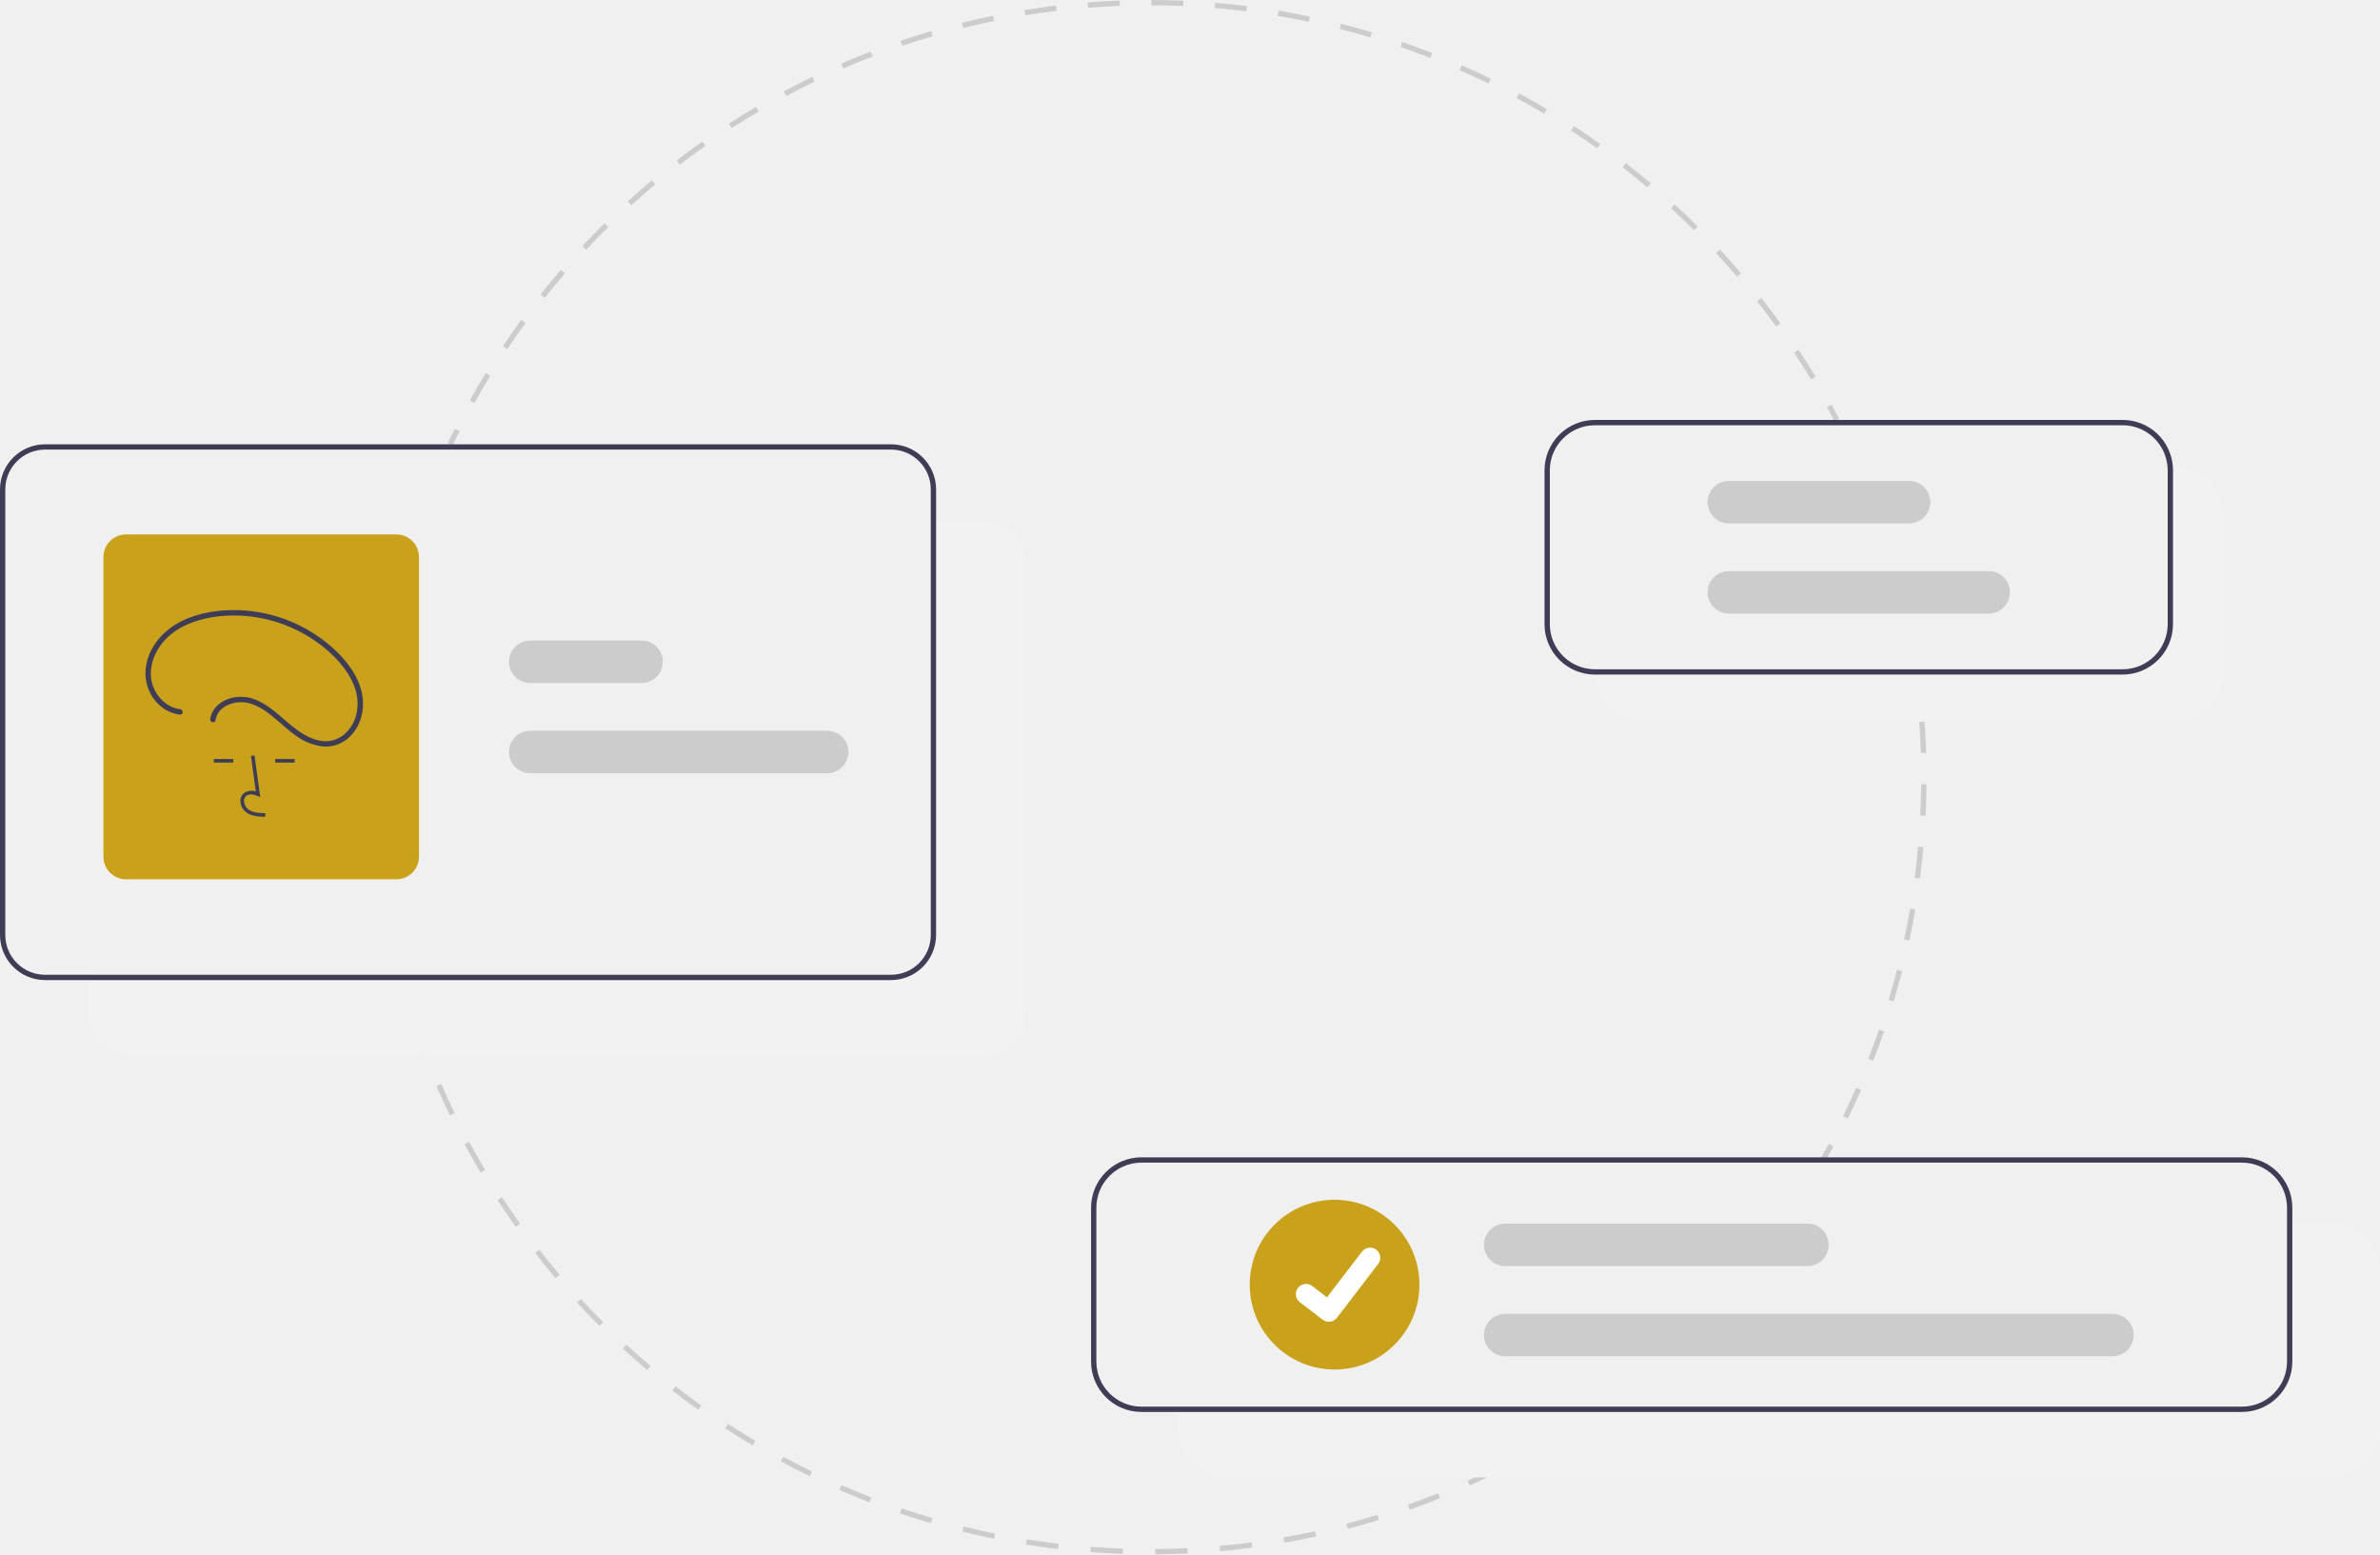
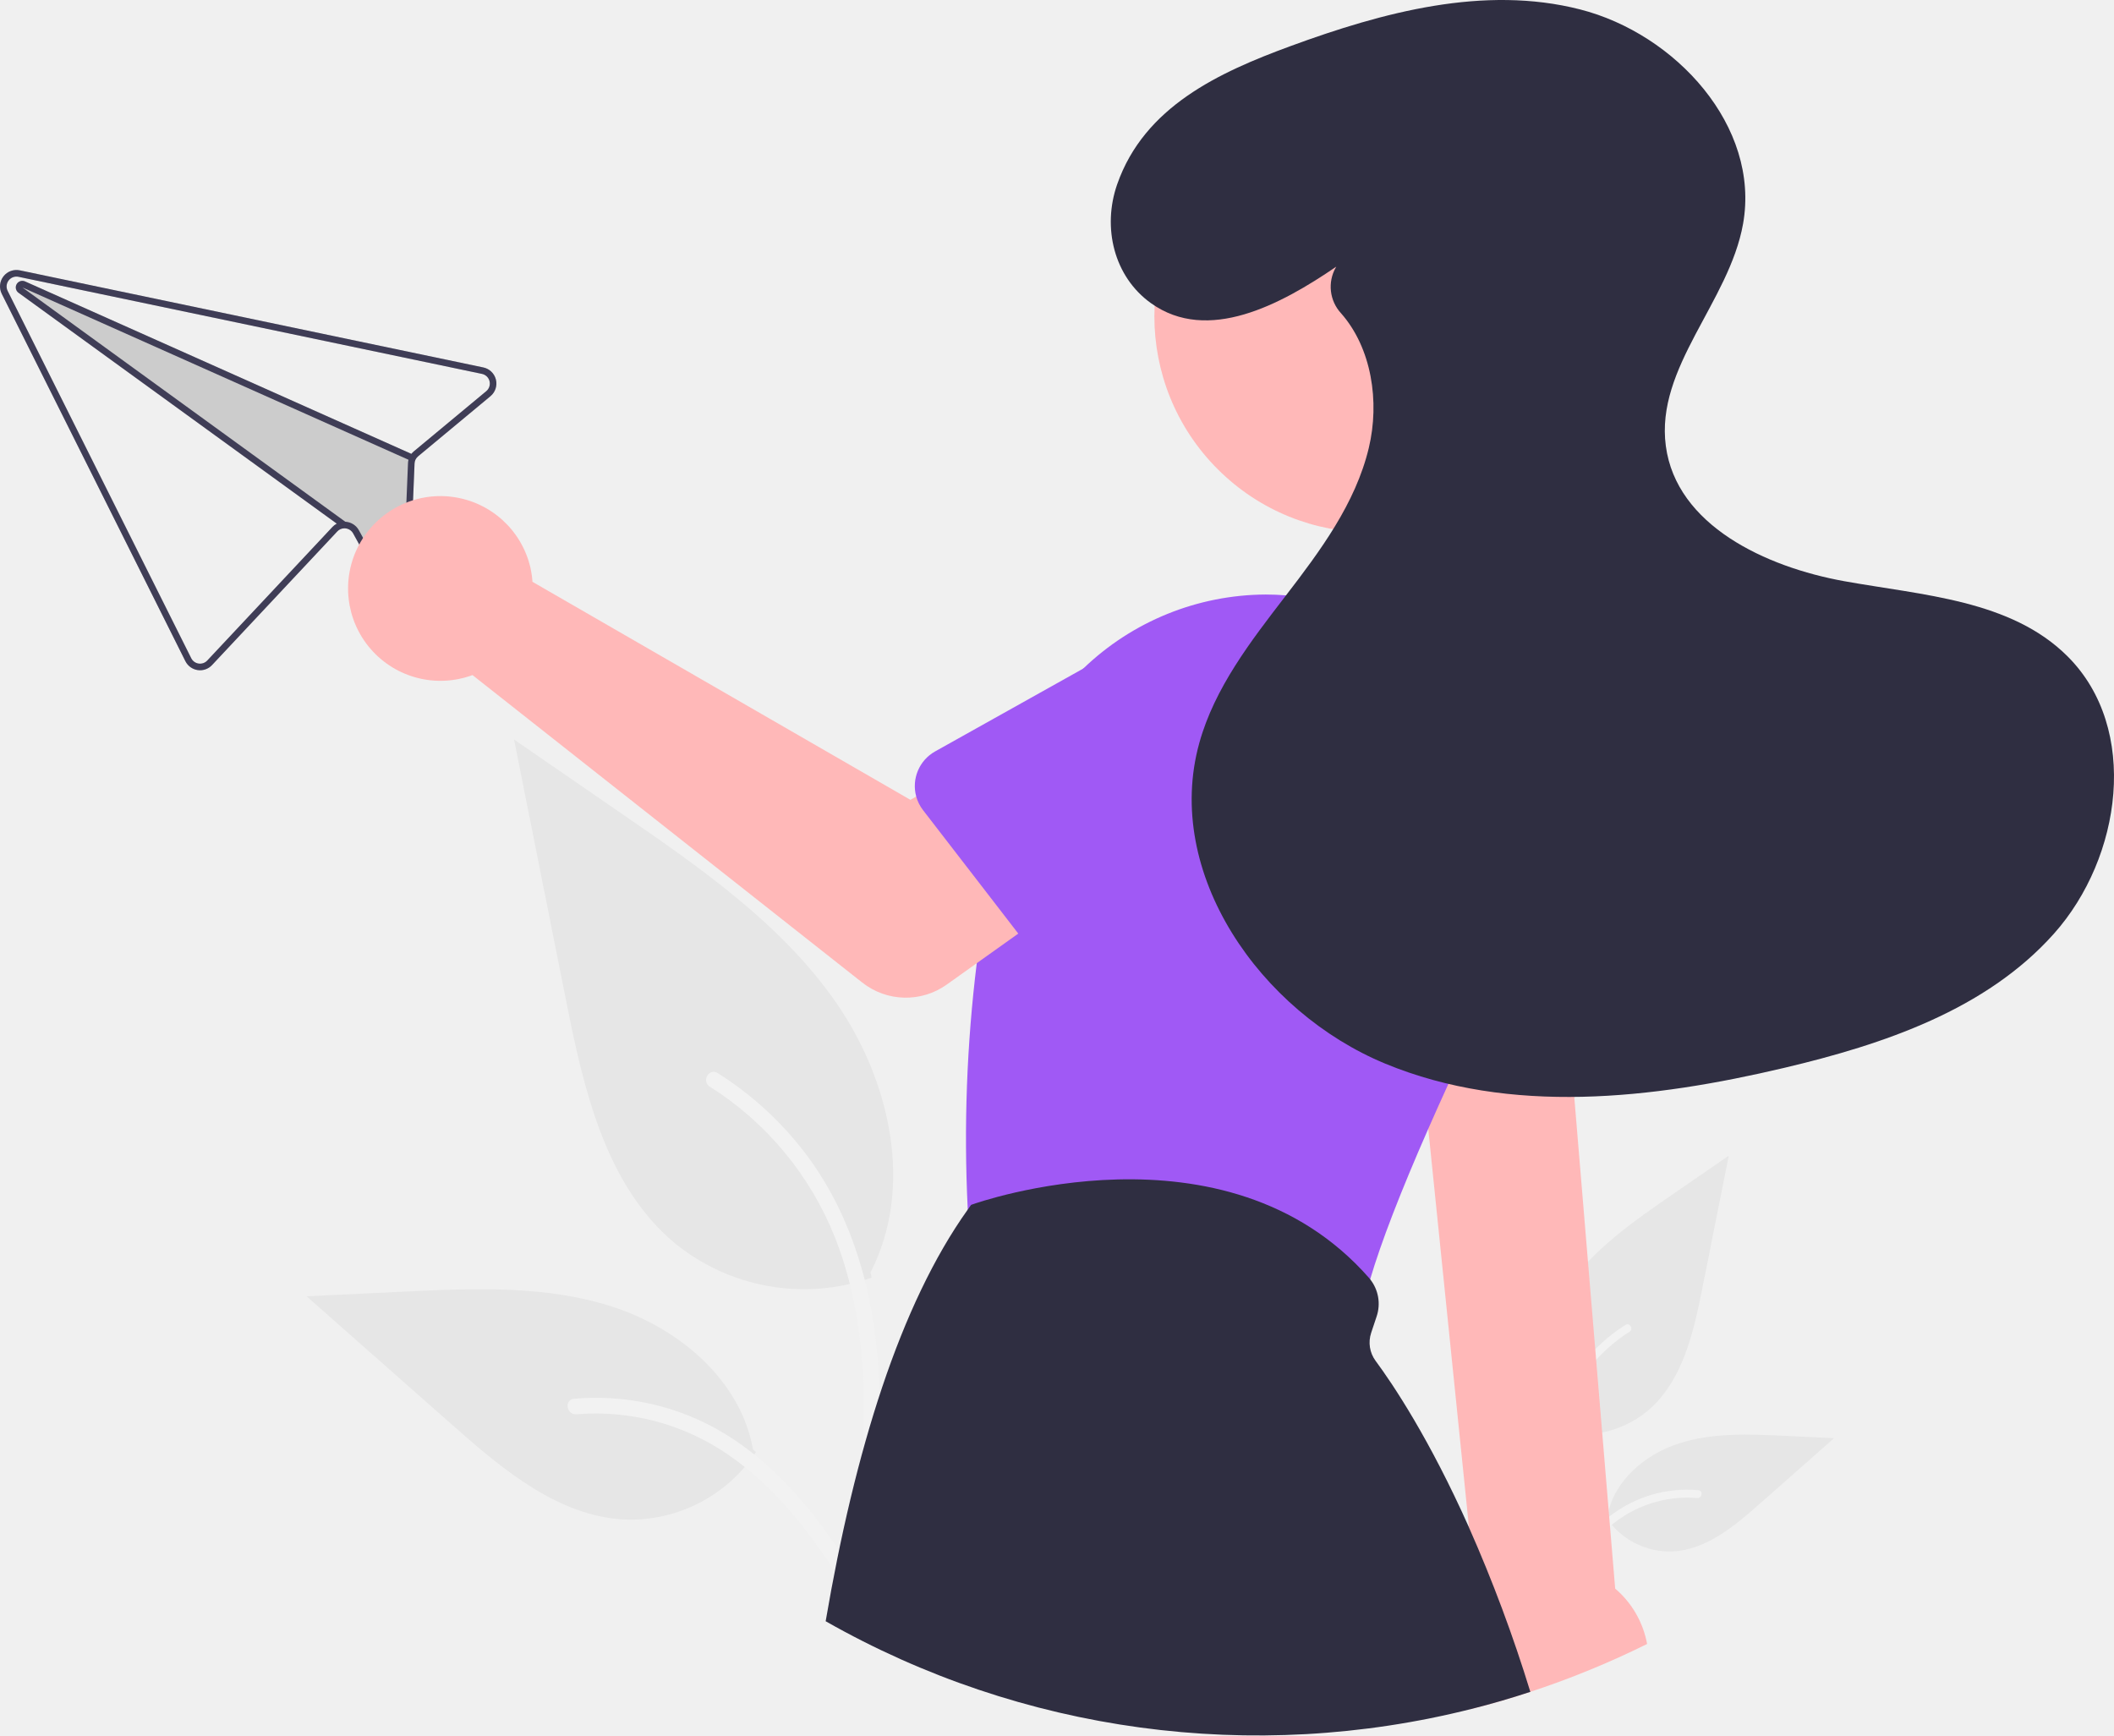
- <svg xmlns="http://www.w3.org/2000/svg" id="b4e3060f-5130-489b-849d-7962070b1d51" data-name="Layer 1" width="897.5" height="585.991" viewBox="0 0 897.5 585.991">
-   <path d="M748.235,693.189l-1.118-1.658q2.479-1.671,4.922-3.389l1.151,1.636Q750.731,691.508,748.235,693.189Z" transform="translate(-151.25 -157.0044)" fill="#ccc" />
-   <path d="M586.882,742.996l-.014-2c4.044-.029,8.132-.142,12.15-.336l.097,1.998C595.069,742.853,590.953,742.966,586.882,742.996Zm-12.235-.163c-4.061-.138-8.171-.362-12.218-.667l.15-1.994c4.019.303,8.102.526,12.135.662Zm36.671-1.018-.179-1.992c4.014-.36,8.077-.811,12.076-1.339l.262,1.982C619.45,740.999,615.359,741.452,611.318,741.815Zm-61.069-.821c-4.042-.474-8.12-1.039-12.121-1.679l.316-1.975c3.973.635,8.023,1.196,12.038,1.667Zm85.32-2.382-.344-1.97c3.969-.694,7.98-1.482,11.922-2.344l.427,1.954C643.604,737.119,639.565,737.913,635.569,738.611Zm-109.48-1.481c-3.979-.809-7.996-1.713-11.938-2.688l.48-1.941c3.915.968,7.904,1.866,11.856,2.669Zm133.381-3.74-.508-1.935c3.9-1.025,7.831-2.148,11.684-3.336l.59,1.911C667.355,731.227,663.396,732.357,659.469,733.39Zm-157.161-2.145c-3.902-1.142-7.836-2.384-11.693-3.691l.642-1.895c3.831,1.299,7.738,2.532,11.613,3.666Zm180.54-5.068L682.179,724.293c3.8-1.35,7.623-2.799,11.363-4.307l.748,1.854C690.524,723.359,686.675,724.819,682.848,726.178Zm-203.758-2.804c-3.797-1.469-7.611-3.037-11.335-4.661l.799-1.833c3.699,1.613,7.487,3.17,11.258,4.629Zm226.45-6.348-.826-1.821c3.678-1.667,7.366-3.432,10.962-5.247l.901,1.785C712.957,713.57,709.243,715.348,705.54,717.026Zm-248.913-3.446c-3.655-1.78-7.322-3.662-10.9-5.594l.95-1.76c3.553,1.918,7.195,3.788,10.825,5.556ZM727.385,706.002l-.975-1.746c3.523-1.967,7.051-4.035,10.485-6.146l1.047,1.704C734.484,701.939,730.932,704.021,727.385,706.002Zm-292.311-4.061c-3.489-2.077-6.984-4.259-10.39-6.484l1.094-1.674c3.383,2.21,6.854,4.377,10.319,6.439Zm-20.499-13.395c-3.302-2.36-6.603-4.825-9.811-7.325l1.229-1.577c3.186,2.483,6.464,4.931,9.744,7.275Zm-19.307-15.05c-3.1-2.631-6.184-5.36-9.166-8.112l1.356-1.47c2.962,2.733,6.025,5.444,9.104,8.057Zm-17.985-16.596c-2.868-2.876-5.714-5.851-8.459-8.842l1.474-1.353c2.726,2.971,5.552,5.925,8.401,8.782ZM360.74,638.875c-2.616-3.099-5.204-6.298-7.694-9.51l1.581-1.226c2.473,3.189,5.044,6.367,7.642,9.445ZM345.755,619.544c-2.351-3.309-4.665-6.711-6.875-10.113l1.677-1.09c2.195,3.379,4.493,6.759,6.828,10.045ZM332.433,599.041c-2.068-3.492-4.088-7.075-6.006-10.647l1.762-.946c1.905,3.548,3.912,7.106,5.965,10.575Zm-11.56-21.535c-1.767-3.649-3.48-7.387-5.093-11.107l1.835-.795c1.601,3.695,3.303,7.406,5.058,11.031Zm-9.713-22.415c-1.456-3.789-2.851-7.658-4.145-11.5l1.895-.639c1.286,3.816,2.67,7.659,4.117,11.421Z" transform="translate(-151.25 -157.0044)" fill="#ccc" />
-   <path d="M303.322,531.808q-.838-2.887-1.618-5.799l1.932-.518q.774,2.892,1.607,5.759Z" transform="translate(-151.25 -157.0044)" fill="#ccc" />
-   <path d="M873.943,417.392q-.332-2.977-.723-5.935l1.983-.263q.394,2.979.729,5.976Z" transform="translate(-151.25 -157.0044)" fill="#ccc" />
-   <path d="M848.066,578.66l-1.796-.879c1.718-3.51,3.388-7.104,4.963-10.684l1.831.806C851.477,571.507,849.796,575.126,848.066,578.66Zm9.552-21.71-1.862-.73c1.427-3.638,2.799-7.356,4.077-11.052l1.89.653C860.437,549.542,859.056,553.286,857.618,556.95Zm7.754-22.416-1.916-.576c1.127-3.749,2.192-7.567,3.163-11.349l1.937.498C867.579,526.914,866.507,530.759,865.372,534.534Zm5.9-22.975-1.956-.418c.817-3.823,1.567-7.715,2.228-11.57l1.971.338C872.851,503.791,872.096,507.71,871.273,511.559Zm4.013-23.381-1.983-.258c.504-3.871.936-7.812,1.284-11.713l1.992.178C876.228,480.313,875.793,484.281,875.285,488.178Zm2.11-23.63-1.998-.098c.191-3.898.305-7.862.34-11.779l2,.018C877.702,456.633,877.587,460.623,877.395,464.548Zm-1.785-23.662c-.12-3.91-.321-7.868-.598-11.764l1.995-.142c.278,3.922.48,7.907.602,11.844Z" transform="translate(-151.25 -157.0044)" fill="#ccc" />
-   <path d="M839.736,594.437l-1.739-.987q1.474-2.597,2.896-5.227l1.759.951Q841.221,591.822,839.736,594.437Z" transform="translate(-151.25 -157.0044)" fill="#ccc" />
-   <path d="M321.923,324.933l-1.805-.86q1.296-2.719,2.647-5.408l1.787.897Q323.211,322.233,321.923,324.933Z" transform="translate(-151.25 -157.0044)" fill="#ccc" />
-   <path d="M330.136,308.993l-1.749-.971c1.939-3.494,3.977-6.993,6.056-10.401l1.707,1.042C334.085,302.048,332.062,305.523,330.136,308.993Zm504.064-8.926c-2.043-3.392-4.187-6.792-6.373-10.105l1.669-1.102c2.201,3.336,4.36,6.76,6.417,10.174Zm-491.615-11.481-1.663-1.11c2.219-3.322,4.537-6.644,6.89-9.872l1.616,1.178C347.092,281.988,344.789,285.287,342.585,288.586Zm478.46-8.46c-2.318-3.218-4.734-6.432-7.18-9.551l1.574-1.234c2.463,3.141,4.895,6.376,7.229,9.616Zm-464.378-10.86-1.567-1.243c2.484-3.13,5.066-6.25,7.673-9.274l1.514,1.307C361.698,263.058,359.134,266.157,356.667,269.266Zm449.634-7.941c-2.575-3.021-5.246-6.027-7.937-8.935l1.468-1.358c2.71,2.928,5.398,5.954,7.991,8.996ZM372.278,251.164l-1.46-1.367c2.728-2.914,5.555-5.812,8.403-8.615l1.403,1.425C377.795,245.391,374.987,248.27,372.278,251.164Zm417.79-7.378c-2.81-2.798-5.717-5.577-8.641-8.259l1.352-1.474c2.944,2.701,5.871,5.499,8.7,8.316ZM389.311,234.398l-1.344-1.481c2.957-2.682,6.01-5.34,9.076-7.9l1.282,1.535C395.28,229.094,392.247,231.734,389.311,234.398Zm383.145-6.771c-3.031-2.561-6.156-5.094-9.288-7.528l1.227-1.579c3.154,2.451,6.3,5.001,9.352,7.58Zm-364.803-8.547-1.218-1.586c3.165-2.431,6.425-4.83,9.689-7.132l1.152,1.635C414.032,214.283,410.795,216.666,407.652,219.08Zm345.927-6.124c-3.231-2.305-6.553-4.574-9.874-6.744l1.094-1.674c3.344,2.185,6.688,4.469,9.942,6.791ZM427.179,205.314,426.095,203.633c3.353-2.164,6.798-4.288,10.239-6.313l1.015,1.724C433.931,201.056,430.51,203.165,427.179,205.314Zm306.381-5.436c-3.406-2.031-6.904-4.021-10.396-5.912l.953-1.759c3.516,1.905,7.038,3.908,10.468,5.953Zm-285.795-6.682-.943-1.764c3.522-1.883,7.129-3.716,10.721-5.45l.869,1.801C454.846,189.505,451.264,191.327,447.765,193.196Zm264.768-4.71c-3.574-1.749-7.225-3.443-10.851-5.036l.804-1.831c3.651,1.604,7.327,3.31,10.925,5.071Zm-243.261-5.67-.794-1.836c3.66-1.583,7.405-3.113,11.131-4.546l.718,1.867C476.626,179.724,472.907,181.243,469.272,182.816Zm221.36-3.95c-3.697-1.444-7.476-2.832-11.233-4.124l.65-1.892c3.783,1.301,7.588,2.698,11.311,4.152Zm-199.077-4.619-.64-1.895c3.784-1.278,7.641-2.493,11.464-3.611l.561,1.92C499.143,171.771,495.312,172.978,491.555,174.247Zm176.448-3.16c-3.808-1.135-7.69-2.205-11.539-3.181l.491-1.938c3.876.982,7.785,2.06,11.619,3.202Zm-153.542-3.538-.481-1.941c3.874-.96,7.817-1.853,11.719-2.65l.401,1.959C522.225,165.709,518.309,166.595,514.462,167.549Zm130.338-2.342c-3.871-.812-7.822-1.557-11.745-2.212l.33-1.973c3.95.66,7.929,1.41,11.826,2.228Zm-106.944-2.444-.32-1.975c3.941-.639,7.951-1.204,11.916-1.679l.238,1.985C545.752,161.566,541.77,162.128,537.856,162.762Zm83.373-1.495c-3.927-.491-7.926-.909-11.886-1.24l.167-1.993c3.988.333,8.015.753,11.969,1.249Zm-59.646-1.355-.157-1.994c3.979-.313,8.021-.549,12.013-.701l.076,1.999C569.55,159.367,565.535,159.601,561.583,159.913Zm35.832-.639c-3.96-.169-7.98-.26-11.949-.27l.005-2c3.995.01,8.042.101,12.029.271Z" transform="translate(-151.25 -157.0044)" fill="#ccc" />
-   <path d="M843.018,315.788q-1.382-2.654-2.816-5.274l1.754-.96q1.444,2.639,2.835,5.311Z" transform="translate(-151.25 -157.0044)" fill="#ccc" />
-   <path d="M520.75,353.003h-18.5v156.5a15.018,15.018,0,0,1-15,15H184.75v13.5a17.024,17.024,0,0,0,17,17h319a17.024,17.024,0,0,0,17-17v-168A17.024,17.024,0,0,0,520.75,353.003Z" transform="translate(-151.25 -157.0044)" fill="#f2f2f2" />
-   <path d="M487.25,324.503h-319a17.024,17.024,0,0,0-17,17v168a17.024,17.024,0,0,0,17,17h319a17.024,17.024,0,0,0,17-17v-168A17.024,17.024,0,0,0,487.25,324.503Zm15,185a15.018,15.018,0,0,1-15,15h-319a15.018,15.018,0,0,1-15-15v-168a15.018,15.018,0,0,1,15-15h319a15.018,15.018,0,0,1,15,15Z" transform="translate(-151.25 -157.0044)" fill="#3f3d56" />
-   <path d="M463.191,448.503h-112a8,8,0,1,1,0-16h112a8,8,0,0,1,0,16Z" transform="translate(-151.25 -157.0044)" fill="#ccc" />
-   <path d="M393.191,414.503h-42a8,8,0,1,1,0-16h42a8,8,0,0,1,0,16Z" transform="translate(-151.25 -157.0044)" fill="#ccc" />
-   <path d="M300.75,488.503h-102a8.51,8.51,0,0,1-8.5-8.5v-113a8.51,8.51,0,0,1,8.5-8.5h102a8.51,8.51,0,0,1,8.5,8.5v113A8.51,8.51,0,0,1,300.75,488.503Z" transform="translate(-151.25 -157.0044)" fill="#c9a11b" />
-   <path d="M251.294,464.966c-2.249-.063-5.048-.141-7.203-1.716a5.533,5.533,0,0,1-2.177-4.131,3.721,3.721,0,0,1,1.265-3.056,4.802,4.802,0,0,1,4.543-.654l-1.836-13.418,1.348-.185,2.159,15.775-1.125-.516c-1.305-.599-3.096-.903-4.209.038a2.39,2.39,0,0,0-.784,1.969,4.181,4.181,0,0,0,1.62,3.08c1.677,1.226,3.908,1.384,6.439,1.455Z" transform="translate(-151.25 -157.0044)" fill="#3f3d56" />
-   <rect x="80.643" y="286.144" width="7.327" height="1.36" fill="#3f3d56" />
-   <rect x="103.77" y="286.144" width="7.327" height="1.36" fill="#3f3d56" />
-   <path d="M219.163,424.362c-5.9-.673-10.47-6.326-10.972-12.063-.597-6.824,3.377-13.306,8.829-17.135,5.702-4.005,12.806-5.677,19.679-6.045a54.085,54.085,0,0,1,36.969,12.185c5.15,4.278,9.96,9.727,11.783,16.308,1.583,5.716.295,12.191-4.302,16.194a10.868,10.868,0,0,1-8.34,2.568c-3.567-.37-6.858-2.246-9.707-4.317-5.542-4.029-10.091-9.642-16.843-11.748-4.951-1.544-11.375-.185-14.4,4.292a8.149,8.149,0,0,0-1.301,3.414,1.057,1.057,0,0,0,.713,1.255,1.027,1.027,0,0,0,1.255-.713c.794-5.639,7.728-7.743,12.593-6.455,7.094,1.878,11.856,8.208,17.676,12.23a21.48,21.48,0,0,0,10.294,4.109,12.782,12.782,0,0,0,8.981-2.759c4.972-3.926,6.874-10.679,5.774-16.759-1.273-7.041-6.012-13.075-11.212-17.747a56.083,56.083,0,0,0-38.327-14.159c-7.192.165-14.697,1.65-20.893,5.452-6.01,3.687-10.656,9.857-11.263,17.028-.534,6.312,2.852,12.914,8.665,15.679a13.57,13.57,0,0,0,4.348,1.227c1.303.149,1.292-1.893,0-2.041Z" transform="translate(-151.25 -157.0044)" fill="#3f3d56" />
-   <path d="M1029.75,618.003h-16.06v52.32a17.024,17.024,0,0,1-17,17H595.75v7.68a19.017,19.017,0,0,0,19,19h415a19.017,19.017,0,0,0,19-19v-58A19.017,19.017,0,0,0,1029.75,618.003Z" transform="translate(-151.25 -157.0044)" fill="#f2f2f2" />
-   <path d="M996.69,593.323h-415a19.017,19.017,0,0,0-19,19v58a19.017,19.017,0,0,0,19,19h415a19.017,19.017,0,0,0,19-19v-58A19.017,19.017,0,0,0,996.69,593.323Zm17,77a17.024,17.024,0,0,1-17,17h-415a17.024,17.024,0,0,1-17-17v-58a17.024,17.024,0,0,1,17-17h415a17.024,17.024,0,0,1,17,17Z" transform="translate(-151.25 -157.0044)" fill="#3f3d56" />
-   <path d="M654.521,609.326a32,32,0,1,0,32,32A32.037,32.037,0,0,0,654.521,609.326Z" transform="translate(-151.25 -157.0044)" fill="#c9a11b" />
-   <path d="M947.86,668.326h-229a8,8,0,1,1,0-16h229a8,8,0,0,1,0,16Z" transform="translate(-151.25 -157.0044)" fill="#ccc" />
-   <path d="M832.86,634.326h-114a8,8,0,1,1,0-16h114a8,8,0,0,1,0,16Z" transform="translate(-151.25 -157.0044)" fill="#ccc" />
-   <path id="b075a903-93c9-45c1-bbfc-445555d45864" data-name="Path 395" d="M652.351,655.318a3.812,3.812,0,0,1-2.293-.762l-.041-.031-8.638-6.608a3.839,3.839,0,0,1,4.671-6.093l5.595,4.29L664.866,628.867a3.837,3.837,0,0,1,5.38-.711l.001.001-.082.114.084-.114a3.842,3.842,0,0,1,.71,5.381l-15.551,20.279a3.839,3.839,0,0,1-3.053,1.497Z" transform="translate(-151.25 -157.0044)" fill="#fff" />
-   <path d="M970.75,333.003h-2.12q.06.645.06,1.32v58a17.024,17.024,0,0,1-17,17H752.75v.68c0,.44.02.88.05,1.32a19.004,19.004,0,0,0,18.95,17.68h199a19.017,19.017,0,0,0,19-19v-58A19.017,19.017,0,0,0,970.75,333.003Z" transform="translate(-151.25 -157.0044)" fill="#f2f2f2" />
-   <path d="M970.64,333.003a19.004,19.004,0,0,0-18.95-17.68h-199a19.017,19.017,0,0,0-19,19v58a19.017,19.017,0,0,0,19,19h199a19.017,19.017,0,0,0,19-19v-58C970.69,333.883,970.67,333.443,970.64,333.003Zm-1.95,59.32a17.024,17.024,0,0,1-17,17h-199a17.024,17.024,0,0,1-17-17v-58a17.024,17.024,0,0,1,17-17h199a17.016,17.016,0,0,1,16.94,15.68q.06.645.06,1.32Z" transform="translate(-151.25 -157.0044)" fill="#3f3d56" />
-   <path d="M901.191,388.326h-98a8,8,0,1,1,0-16h98a8,8,0,0,1,0,16Z" transform="translate(-151.25 -157.0044)" fill="#ccc" />
-   <path d="M871.191,354.326h-68a8,8,0,1,1,0-16h68a8,8,0,0,1,0,16Z" transform="translate(-151.25 -157.0044)" fill="#ccc" />
+ <svg xmlns="http://www.w3.org/2000/svg" data-name="Layer 1" width="643.162" height="528" viewBox="0 0 643.162 528">
+   <path d="M749.177,620.677a31.517,31.517,0,0,0,30.434-5.361c10.66-8.947,14.002-23.687,16.721-37.336l8.043-40.37L787.537,549.205c-12.11,8.339-24.493,16.944-32.878,29.023s-12.045,28.566-5.308,41.635" transform="translate(-278.4188 -186)" fill="#e6e6e6" />
+   <path d="M750.617,669.554c-1.704-12.415-3.457-24.99-2.261-37.538,1.062-11.144,4.462-22.029,11.383-30.953a51.492,51.492,0,0,1,13.211-11.971c1.321-.834,2.537,1.26,1.222,2.09a48.952,48.952,0,0,0-19.363,23.363c-4.216,10.722-4.893,22.411-4.166,33.801.439,6.888,1.37,13.731,2.309,20.565a1.254,1.254,0,0,1-.845,1.489,1.218,1.218,0,0,1-1.489-.845Z" transform="translate(-278.4188 -186)" fill="#f2f2f2" />
+   <path d="M767.033,647.585a23.201,23.201,0,0,0,20.215,10.433c10.233-.486,18.764-7.628,26.444-14.408l22.715-20.056-15.034-.719c-10.811-.517-21.901-1-32.199,2.334s-19.794,11.358-21.677,22.016" transform="translate(-278.4188 -186)" fill="#e6e6e6" />
+   <path d="M745.8,676.691c8.204-14.516,17.719-30.648,34.722-35.805a38.746,38.746,0,0,1,14.604-1.508c1.551.134,1.163,2.524-.384,2.39a35.996,35.996,0,0,0-23.306,6.166c-6.572,4.473-11.688,10.692-16.019,17.287-2.653,4.039-5.029,8.25-7.405,12.455-.759,1.344-2.979.374-2.211-.986Z" transform="translate(-278.4188 -186)" fill="#f2f2f2" />
+   <path d="M543.606,574.714a62.116,62.116,0,0,1-59.982-10.566c-21.009-17.633-27.596-46.684-32.956-73.584Q442.743,450.782,434.816,411l33.189,22.853c23.868,16.434,48.273,33.395,64.799,57.199s23.739,56.299,10.461,82.056" transform="translate(-278.4188 -186)" fill="#e6e6e6" />
+   <path d="M540.77,671.043c3.359-24.468,6.813-49.251,4.457-73.981-2.093-21.963-8.793-43.415-22.435-61.005a101.482,101.482,0,0,0-26.037-23.594c-2.604-1.643-5,2.483-2.408,4.119a96.477,96.477,0,0,1,38.162,46.045c8.308,21.132,9.643,44.168,8.211,66.617-.866,13.575-2.701,27.062-4.55,40.531a2.472,2.472,0,0,0,1.666,2.934,2.4,2.4,0,0,0,2.934-1.666Z" transform="translate(-278.4188 -186)" fill="#f2f2f2" />
+   <path d="M508.415,627.745A45.725,45.725,0,0,1,468.574,648.308c-20.168-.957-36.982-15.033-52.117-28.397l-44.768-39.527,29.629-1.418c21.307-1.02,43.164-1.971,63.459,4.6s39.011,22.384,42.722,43.391" transform="translate(-278.4188 -186)" fill="#e6e6e6" />
+   <path d="M550.263,685.108c-16.168-28.609-34.922-60.404-68.431-70.566a76.362,76.362,0,0,0-28.783-2.972c-3.056.264-2.293,4.974.758,4.711a70.943,70.943,0,0,1,45.934,12.152c12.952,8.816,23.036,21.072,31.571,34.069,5.228,7.961,9.911,16.26,14.595,24.548,1.497,2.649,5.872.737,4.358-1.943Z" transform="translate(-278.4188 -186)" fill="#f2f2f2" />
+   <path d="M425.472,297.794,286.264,268.628l-1.809-.378a5.002,5.002,0,0,0-5.503,7.139L334.818,387.161a5.018,5.018,0,0,0,3.744,2.707,4.968,4.968,0,0,0,4.37-1.528l38.101-40.655a2.91,2.91,0,0,1,2.133-.947,3.011,3.011,0,0,1,2.689,1.542l7.94,14.479a4.886,4.886,0,0,0,5.486,2.475l.039-.009a4.893,4.893,0,0,0,3.849-4.67l1.374-33.541a3.058,3.058,0,0,1,.3-1.207,3.254,3.254,0,0,1,.783-.978l22.011-18.289a5.006,5.006,0,0,0-2.164-8.748Zm.892,7.212L404.353,323.294a4.933,4.933,0,0,0-.774.791l-117.549-52.471a1.743,1.743,0,0,0-.323-.111,2.003,2.003,0,0,0-1.648,3.575l96.812,70.234a4.796,4.796,0,0,0-1.3,1.003l-38.101,40.655a3,3,0,0,1-4.869-.708L280.737,274.49a3.008,3.008,0,0,1,3.303-4.279l1.852.389,139.165,29.155a3.007,3.007,0,0,1,1.308,5.251Z" transform="translate(-278.4188 -186)" fill="#ccc" />
+   <path d="M425.472,297.794,286.264,268.628l-1.809-.378a5.002,5.002,0,0,0-5.503,7.139L334.818,387.161a5.018,5.018,0,0,0,3.744,2.707,4.968,4.968,0,0,0,4.37-1.528l38.101-40.655a2.91,2.91,0,0,1,2.133-.947,3.011,3.011,0,0,1,2.689,1.542l7.94,14.479a4.886,4.886,0,0,0,5.486,2.475l.039-.009a4.893,4.893,0,0,0,3.849-4.67l1.374-33.541a3.058,3.058,0,0,1,.3-1.207,3.254,3.254,0,0,1,.783-.978l22.011-18.289a5.006,5.006,0,0,0-2.164-8.748Zm.892,7.212-22.011,18.289a4.933,4.933,0,0,0-.774.791,4.65,4.65,0,0,0-.527.838,4.797,4.797,0,0,0-.357.953l.002.01a4.731,4.731,0,0,0-.151,1.05l-1.374,33.54a2.904,2.904,0,0,1-2.306,2.801l-.02.004a2.911,2.911,0,0,1-3.3-1.475l-7.942-14.489a4.989,4.989,0,0,0-4.115-2.582l-.01.002c-.114-.005-.228-.01-.34-.005a4.866,4.866,0,0,0-2.269.578,4.796,4.796,0,0,0-1.3,1.003l-38.101,40.655a3,3,0,0,1-4.869-.708L280.737,274.49a3.008,3.008,0,0,1,3.303-4.279l1.852.389,139.165,29.155a3.007,3.007,0,0,1,1.308,5.251Z" transform="translate(-278.4188 -186)" fill="#3f3d56" />
+   <path d="M404.024,324.282l-.815,1.826-.512-.222-.002-.01L285.239,273.456l98.241,71.283.01-.002.26.197-1.17,1.62-1.708-1.242-96.812-70.234a2.003,2.003,0,0,1,1.648-3.575,1.744,1.744,0,0,1,.323.111l117.549,52.471Z" transform="translate(-278.4188 -186)" fill="#3f3d56" />
+   <path d="M706.259,464.02l5.08,49.67.1,1.02,1.51,14.73L725.349,650.72v.02l2.41,23.53a28.067,28.067,0,0,0-2.49,4.01,28.882,28.882,0,0,0,.84,27.65q9.075-2.28,17.9-5.2a269.627,269.627,0,0,0,35.52-14.56,28.913,28.913,0,0,0-9.71-16.85l-12.45-149.59-1.09-13.12-3.55-42.59Z" transform="translate(-278.4188 -186)" fill="#ffb8b8" />
+   <circle cx="695.374" cy="282.247" r="65.747" transform="translate(-274.327 388.3721) rotate(-45)" fill="#ffb8b8" />
+   <path d="M572.828,553.61c.01.13.021.26.03.38a12.066,12.066,0,0,0,9.43,10.76l98.12,21.43a12.149,12.149,0,0,0,2.59.28,12.027,12.027,0,0,0,11.59-8.83c.21-.78.44-1.58.69-2.41v-.01c3.31-11.24,9.22-26.54,17.67-45.77q2.865-6.525,6.13-13.67c.4-.88.81-1.77,1.21-2.66q6.735-14.625,15.03-31.66a78.805,78.805,0,0,0,6.09-17.43,79.689,79.689,0,0,0-4.03-47.63,78.701,78.701,0,0,0-4.35-8.95,80.056,80.056,0,0,0-63.34-40.31c-2.07-.17-4.13-.25-6.2-.25a80.498,80.498,0,0,0-55.49,22.52,78.571,78.571,0,0,0-19.51,30.58c-.26.73-.5,1.47-.74,2.21a297.574,297.574,0,0,0-8.88,35.72c-1.33,7.17-2.41,14.24-3.28,21.13A435.953,435.953,0,0,0,572.828,553.61Z" transform="translate(-278.4188 -186)" fill="#a059f5" />
+   <path d="M529.618,679.25a266.039,266.039,0,0,0,196.49,26.68q9.075-2.28,17.9-5.2A447.402,447.402,0,0,0,725.349,650.74v-.02C713.328,623.77,702.289,607.28,696.909,600a9.352,9.352,0,0,1-1.33-8.49l1.67-5.01a12.021,12.021,0,0,0-1.97-11.28v-.01c-.11-.14-.23-.28-.35-.42-43.71-49.8-119.91-22.63-120.68-22.35l-.38.14-.24.33c-.26.36-.52.71-.77,1.08C552.199,582.94,538.469,627.44,529.618,679.25Z" transform="translate(-278.4188 -186)" fill="#2f2e41" />
+   <path d="M439.773,358.619a28.179,28.179,0,0,1,.641,4.39l114.993,66.339L583.357,413.258l29.797,39.009-46.713,33.294a21.415,21.415,0,0,1-25.693-.626L422.17,391.388A28.1,28.1,0,1,1,439.773,358.619Z" transform="translate(-278.4188 -186)" fill="#ffb8b8" />
+   <path d="M557.169,428.33v.01a12.001,12.001,0,0,0,2.08,4.15l19.62,25.42,9.35,12.13,8.2,10.62a12.044,12.044,0,0,0,18.21,1l29.78-30.92,12.29-12.77a33.455,33.455,0,0,0-41.02-52.86l-7.68,4.29-45.09,25.22a12.07,12.07,0,0,0-5.74,13.71Z" transform="translate(-278.4188 -186)" fill="#a059f5" />
+   <path d="M687.229,444.27l1.88,60.05.01.38a12.042,12.042,0,0,0,14.18,11.48l8.14-1.47,2.08-.38h.01l6.76-1.22,35.99-6.5,6.89-1.24a12.057,12.057,0,0,0,9.27-15.71l-19.41-57.47a33.45,33.45,0,0,0-65.8,12.08Z" transform="translate(-278.4188 -186)" fill="#a059f5" />
+   <path d="M684.968,267.124c-16.899,11.566-39.087,23.454-56.346,11.138-11.333-8.087-14.903-23.063-10.308-36.205,8.264-23.633,30.97-34.038,52.683-42.013,28.226-10.368,58.961-18.616,88.1-11.191s54.891,35.637,49.631,65.244c-4.23,23.809-26.689,43.62-23.5,67.591,3.209,24.125,30.339,36.823,54.292,41.135s50.755,5.697,67.969,22.901c21.959,21.947,16.475,61.176-4.187,84.348s-51.843,33.676-82.057,40.816c-40.032,9.461-83.329,14.433-121.35-1.268s-67.607-57.967-56.593-97.599c4.652-16.741,15.611-30.889,26.203-44.663s21.316-28.177,25.357-45.076c3.367-14.082.875-30.433-8.464-40.996a11.878,11.878,0,0,1-1.591-13.884Z" transform="translate(-278.4188 -186)" fill="#2f2e41" />
</svg>
